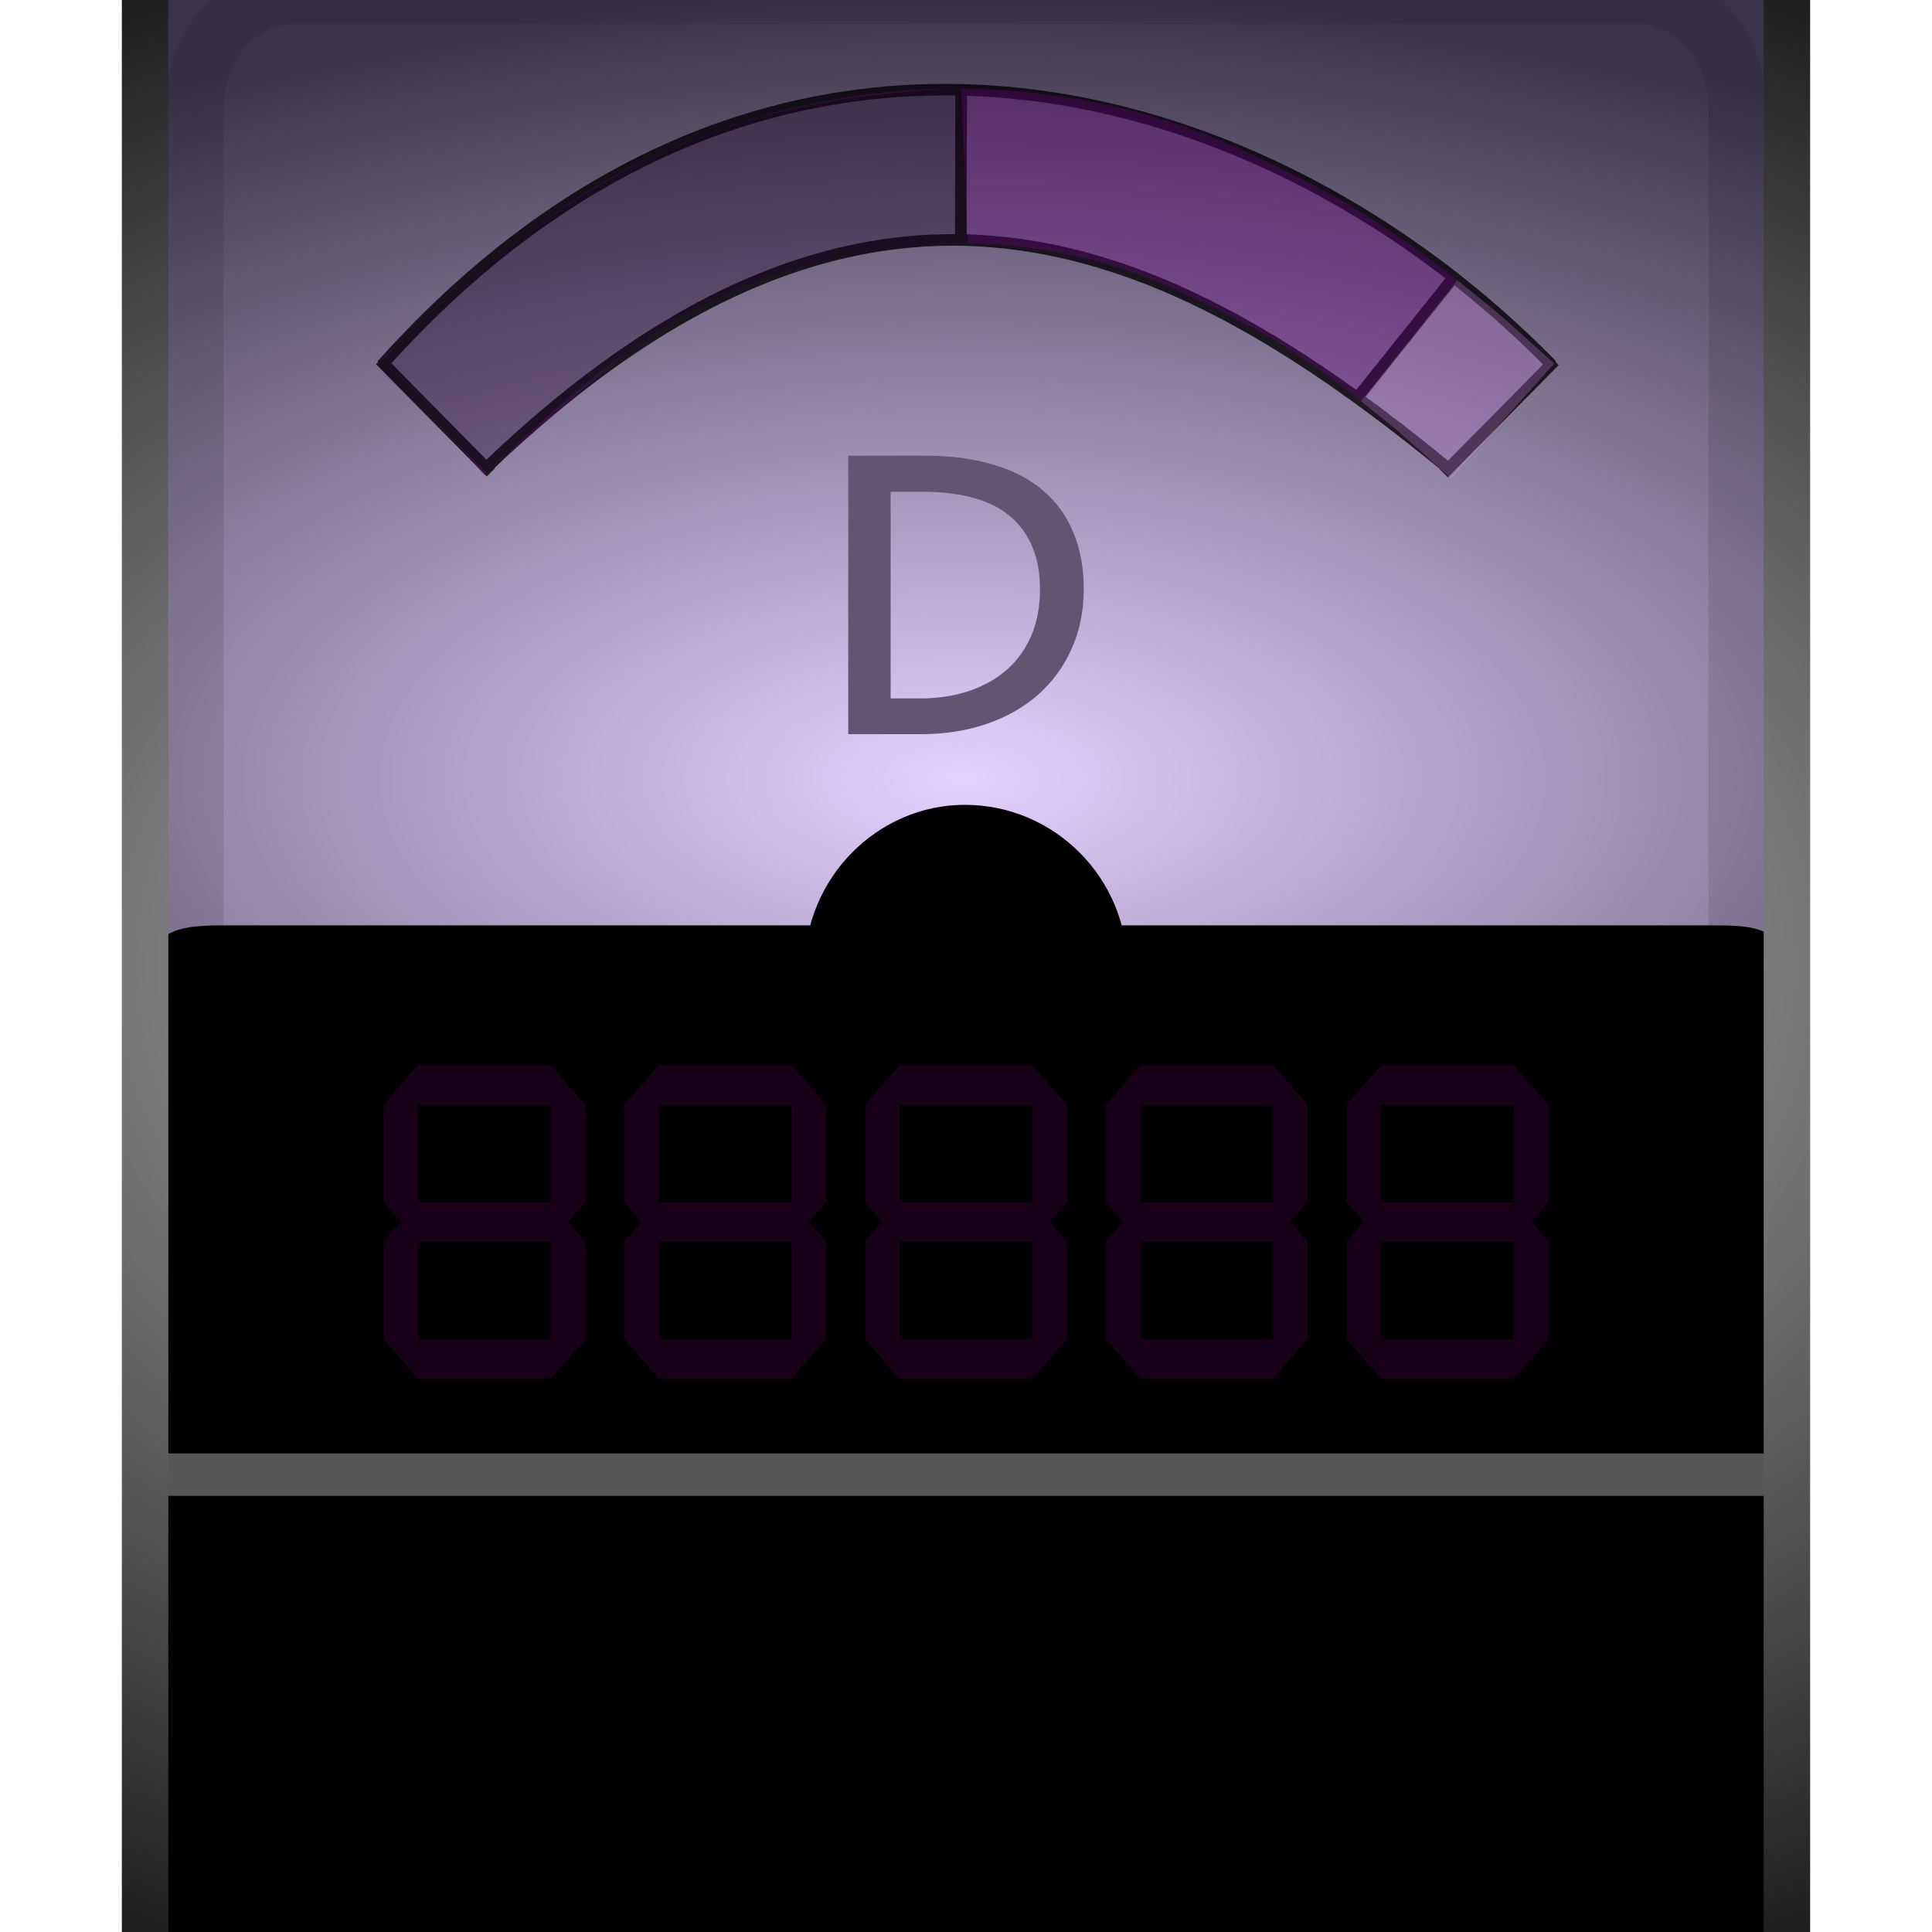
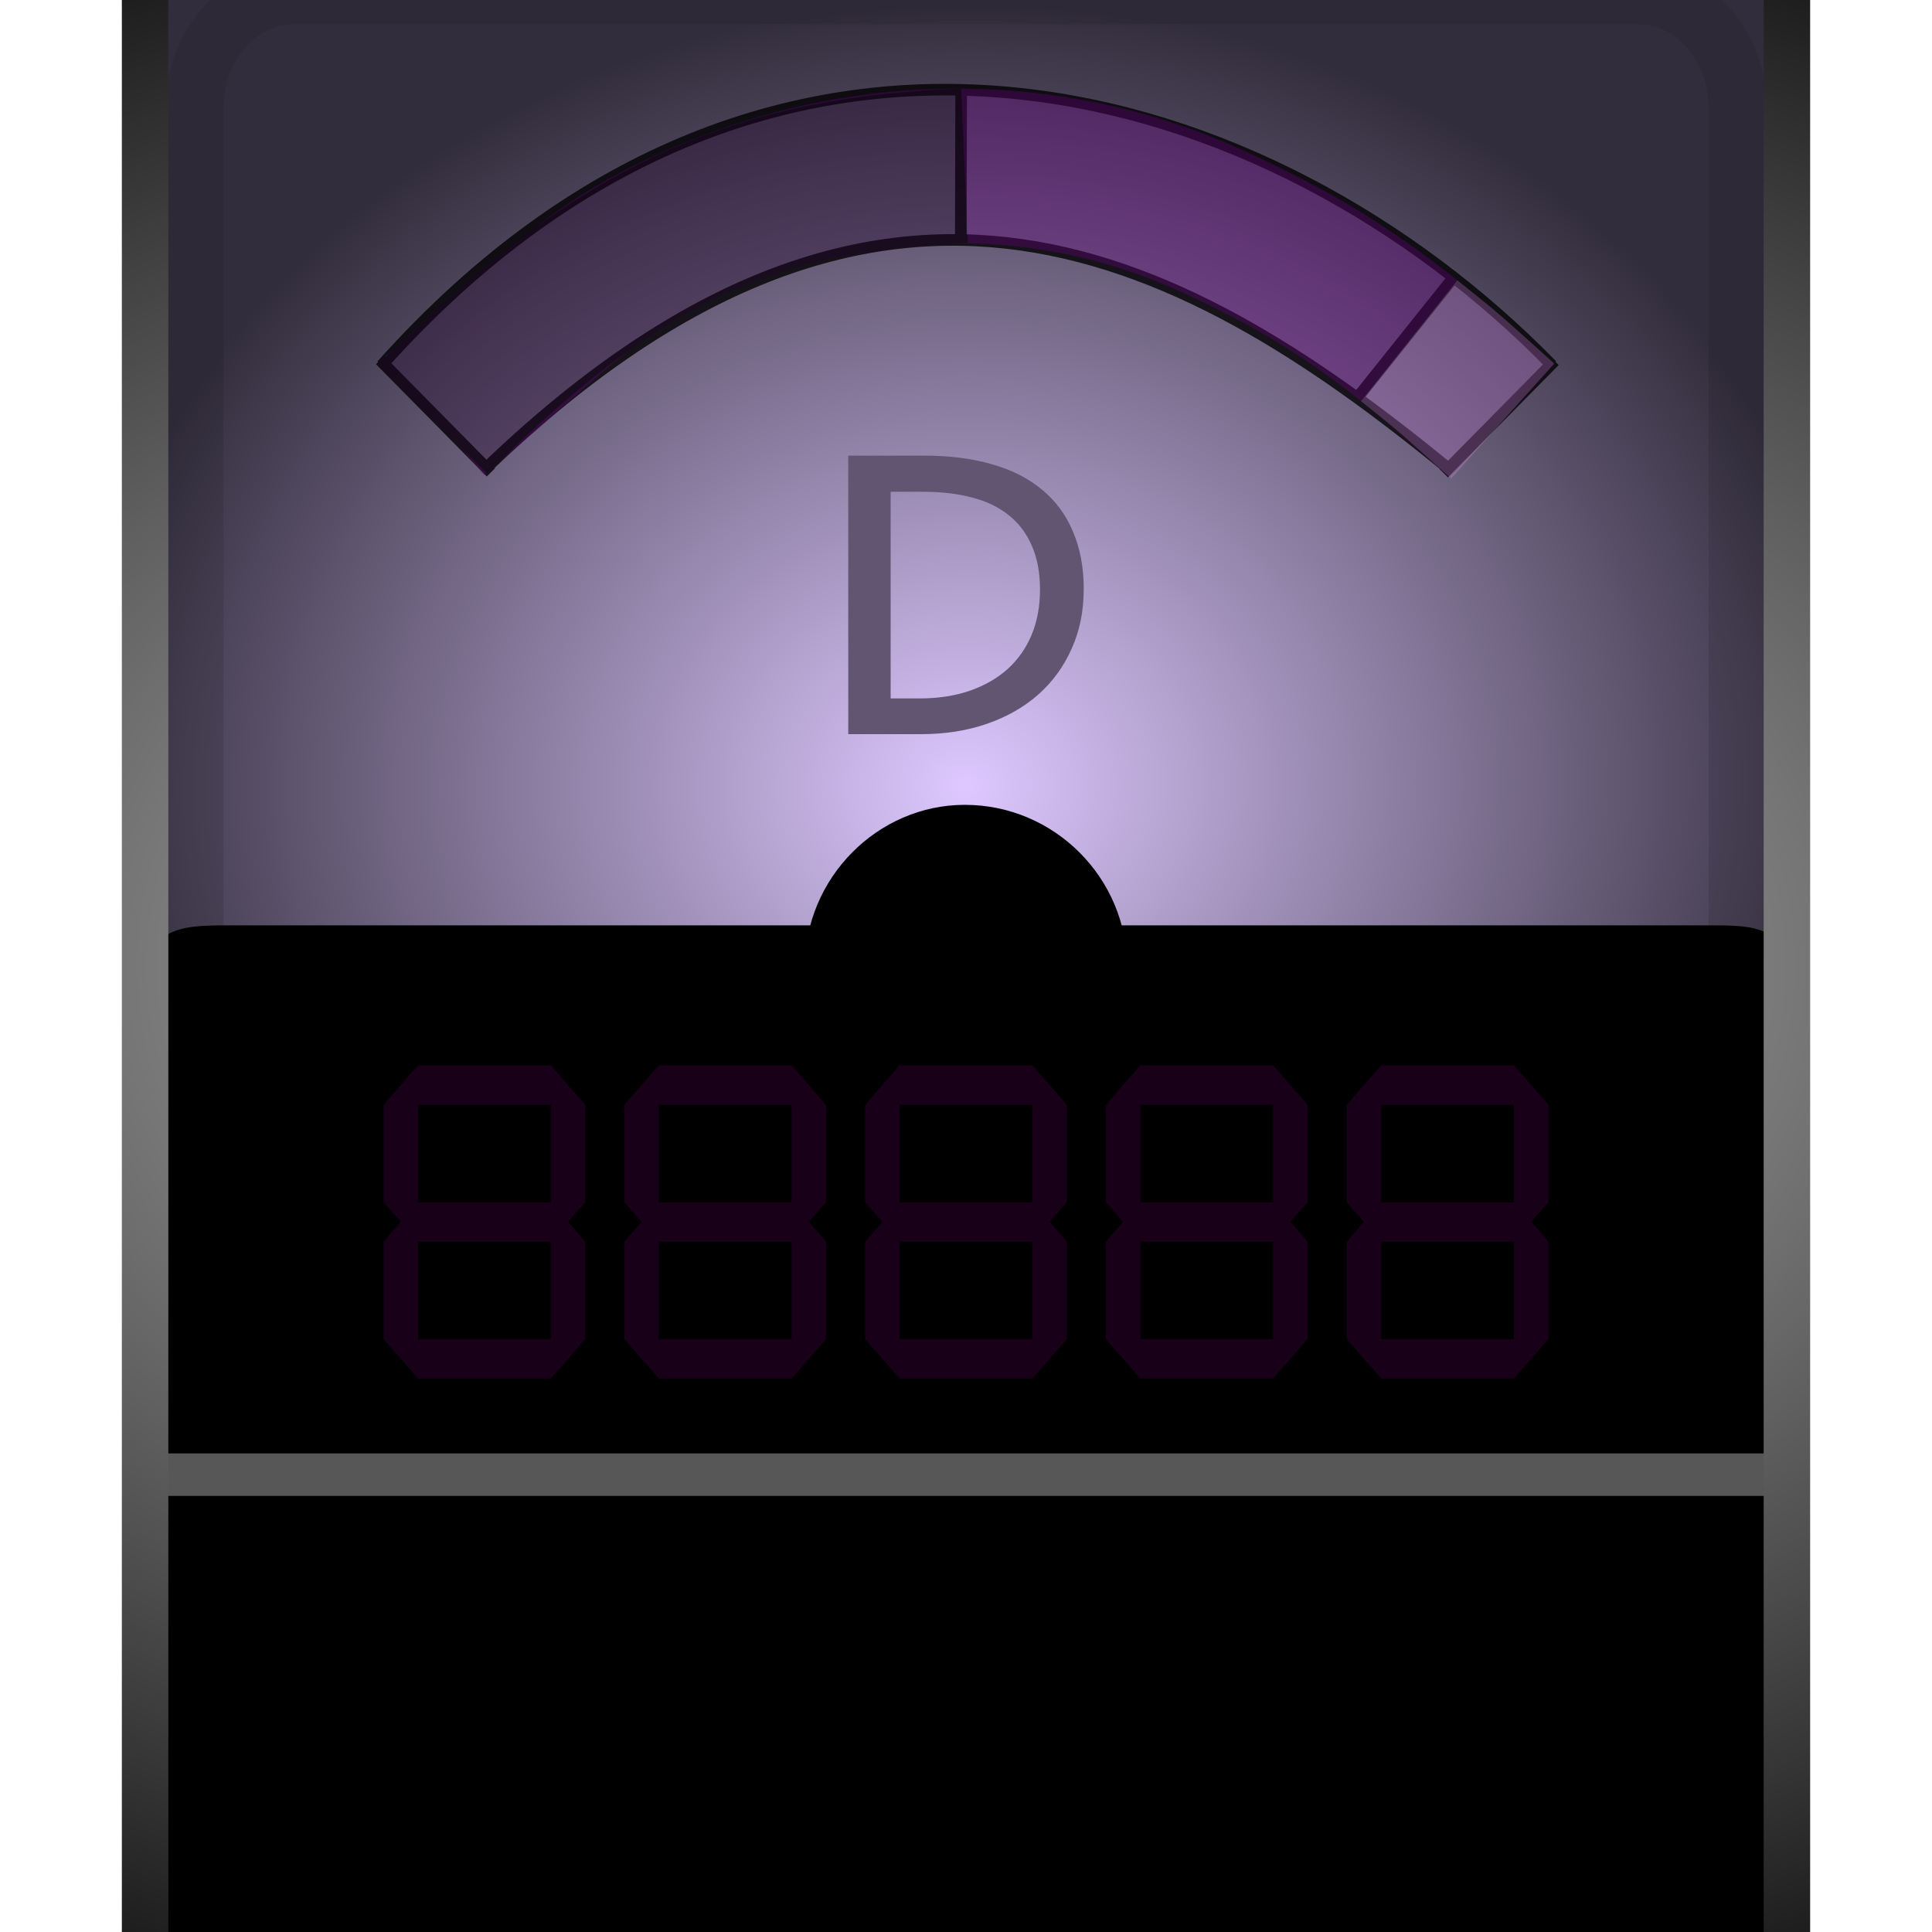
<svg xmlns="http://www.w3.org/2000/svg" xmlns:xlink="http://www.w3.org/1999/xlink" width="50" height="50" viewBox="0 0 50 50" id="svg2" version="1.1">
  <defs id="defs4">
    <linearGradient id="linearGradient4250">
      <stop style="stop-color:#cccccc;stop-opacity:1" offset="0" id="stop4252" />
      <stop style="stop-color:#1a1a1a;stop-opacity:1" offset="1" id="stop4254" />
-     </linearGradient>
-     <linearGradient id="linearGradient4235">
-       <stop style="stop-color:#e5d1ff;stop-opacity:1" offset="0" id="stop4237" />
-       <stop style="stop-color:#3b3448;stop-opacity:1" offset="1" id="stop4240" />
    </linearGradient>
    <pattern y="0" x="0" height="6" width="6" patternUnits="userSpaceOnUse" id="EMFhbasepattern" />
    <pattern id="EMFhbasepattern-2" patternUnits="userSpaceOnUse" width="6" height="6" x="0" y="0" />
    <clipPath id="clipEmfPath1" clipPathUnits="userSpaceOnUse">
      <path id="path4146" d="m 0.525,22.05 c 0,-12.9 10.125,-23.325 22.65,-23.325 12.525,0 22.725,10.425 22.725,23.325 0,12.9 -10.2,23.4 -22.725,23.4 -12.525,0 -22.65,-10.5 -22.65,-23.4 z" />
    </clipPath>
    <pattern y="0" x="0" height="6" width="6" patternUnits="userSpaceOnUse" id="EMFhbasepattern-7" />
-     <radialGradient xlink:href="#linearGradient4235" id="radialGradient4242" cx="24.884" cy="1024.685" fx="24.884" fy="1024.685" r="22.627" gradientTransform="matrix(1.882402,-4.1445217e-8,1.9773692e-8,0.8981019,-21.93946,102.2352)" gradientUnits="userSpaceOnUse" />
    <radialGradient xlink:href="#linearGradient4250" id="radialGradient4256" cx="25" cy="1027.362" fx="25" fy="1027.362" r="23.377" gradientTransform="matrix(1.93232,0,0,1.255054,-23.308,-262.0412)" gradientUnits="userSpaceOnUse" />
+     <radialGradient xlink:href="#linearGradient4235" id="radialGradient4540" gradientUnits="userSpaceOnUse" gradientTransform="matrix(1.031192,-0.0188255,0.01640956,0.8988558,-17.74838,96.30798)" cx="25.046" cy="1031.168" fx="25.046" fy="1031.168" r="22.627" />
+     <linearGradient id="linearGradient4235">
+       <stop style="stop-color:#dec8ff;stop-opacity:1" offset="0" id="stop4237" />
+       <stop style="stop-color:#322d3c;stop-opacity:1" offset="1" id="stop4240" />
+     </linearGradient>
  </defs>
  <g id="layer1" transform="translate(0,-1002.362)">
    <g id="g4956" transform="matrix(0,0.02442813,-0.02442813,0,15.32155,1036.24)" />
    <path id="path4151" d="" clip-path="url(#clipEmfPath1)" style="fill:none;stroke:none" transform="translate(7.333962,1013.849)" />
-     <path style="opacity:1;fill:url(#radialGradient4242);fill-opacity:1;stroke:none;stroke-width:1.5;stroke-linecap:butt;stroke-linejoin:miter;stroke-miterlimit:4;stroke-dasharray:none;stroke-opacity:1" d="m 5.32,1001.113 39.343,0.062 c 1.479,0 1.046,1.298 1.046,3.066 l 0,43.221 c 0,1.768 -1.191,3.191 -2.671,3.191 l -36.093,0 c -1.479,0 -2.671,-1.423 -2.671,-3.191 l 0,-43.221 c 0,-1.768 -0.434,-3.131 1.046,-3.128 z" id="rect4189" />
+     <path style="opacity:1;fill:url(#radialGradient4540);fill-opacity:1;stroke:none;stroke-width:1.34;stroke-linecap:butt;stroke-linejoin:miter;stroke-miterlimit:4;stroke-dasharray:none;stroke-opacity:1" d="m 5.329,1001.474 39.343,0.049 c 1.479,0 1.046,1.036 1.046,2.448 v 34.507 c 0,1.411 -1.191,2.547 -2.671,2.547 H 6.954 c -1.479,0 -2.671,-1.136 -2.671,-2.547 v -34.507 c 0,-1.411 -0.434,-2.499 1.046,-2.498 z" id="rect4189" />
    <path style="opacity:0.1;fill:none;fill-opacity:1;stroke:#000000;stroke-width:1.502;stroke-linecap:butt;stroke-linejoin:miter;stroke-miterlimit:4;stroke-dasharray:none;stroke-opacity:1" d="m 7.608,1002.238 34.789,0 c 1.426,0 2.574,1.305 2.574,2.927 l 0,39.648 c 0,1.621 -1.148,2.927 -2.574,2.927 l -34.789,0 c -1.426,0 -2.574,-1.305 -2.574,-2.927 l 0,-39.648 c 0,-1.622 1.148,-2.927 2.574,-2.927 z" id="rect4189-6-9" />
    <path style="opacity:1;fill:#000000;fill-opacity:1;stroke:none;stroke-width:1.5;stroke-linecap:butt;stroke-linejoin:miter;stroke-miterlimit:4;stroke-dasharray:none;stroke-opacity:1" d="m 5.873,1026.31 38.316,0 c 1.194,0 2.155,-0.024 2.155,1.621 l 0,24.164 c 0,1.646 -0.961,2.97 -2.155,2.97 l -38.316,0 c -1.194,0 -2.155,-1.325 -2.155,-2.97 l 0,-24.093 c 0,-1.645 0.961,-1.692 2.155,-1.692 z" id="rect4244" />
    <path id="path4155" d="m 29.171,1027.393 c 0,2.253 -1.888,4.141 -4.202,4.141 -2.253,0 -4.141,-1.887 -4.141,-4.141 0,-2.314 1.888,-4.202 4.141,-4.202 2.314,0 4.202,1.888 4.202,4.202 z" style="fill:#000000;fill-opacity:1;fill-rule:nonzero;stroke:none" />
    <path id="path4251" d="M 4,1040.526 46,1040.526" style="fill:#505050;fill-opacity:1;fill-rule:evenodd;stroke:#575757;stroke-width:1.1;stroke-linecap:butt;stroke-linejoin:miter;stroke-miterlimit:4;stroke-dasharray:none;stroke-opacity:1" />
    <path style="opacity:1;fill:none;fill-opacity:1;stroke:url(#radialGradient4256);stroke-width:1.203;stroke-linecap:butt;stroke-linejoin:miter;stroke-miterlimit:4;stroke-dasharray:none;stroke-opacity:1" d="m 6.494,999.419 37.012,0 c 1.517,0 2.739,0.117 2.739,2.108 l 0,51.997 c 0,1.991 -1.221,1.765 -2.739,1.765 l -37.012,0 c -1.517,0 -2.739,0.226 -2.739,-1.765 l 0,-51.997 c 0,-1.991 1.221,-2.108 2.739,-2.108 z" id="rect4189-6" />
    <g transform="matrix(0.8264599,0,0,0.9435819,-83.77349,201.5089)" style="font-style:normal;font-weight:normal;font-size:12.575px;line-height:125%;font-family:sans-serif;letter-spacing:0px;word-spacing:0px;opacity:0.1;fill:#ff00ff;fill-opacity:1;stroke:none;stroke-width:1px;stroke-linecap:butt;stroke-linejoin:miter;stroke-opacity:1" id="text6116-4-3-2">
      <path d="m 113.915,878.496 0.54,-0.54 4.157,0 0.54,0.54 -0.54,0.546 -4.157,0 -0.54,-0.546 0,0 z m 0,3.752 0.54,-0.534 4.157,0 0.54,0.534 -0.54,0.546 -4.157,0 -0.54,-0.546 0,0 z m 0,3.758 0.54,-0.54 4.157,0 0.54,0.54 -0.54,0.54 -4.157,0 -0.54,-0.54 0,0 z m 5.237,-3.758 0.54,0.546 0,2.671 -0.54,0.54 -0.54,-0.54 0,-2.671 0.54,-0.546 0,0 z m 0,-3.752 0.54,0.546 0,2.671 -0.54,0.534 -0.54,-0.534 0,-2.671 0.54,-0.546 0,0 z m -5.237,0 -0.54,0.546 0,2.671 0.54,0.534 0.54,-0.534 0,-2.671 -0.54,-0.546 0,0 z m 0,7.509 -0.54,-0.54 0,-2.671 0.54,-0.546 0.54,0.546 0,2.671 -0.54,0.54 0,0 z" style="font-style:normal;font-variant:normal;font-weight:normal;font-stretch:normal;font-family:Digital;-inkscape-font-specification:Digital;fill:#ff00ff;fill-opacity:1" id="path4312" />
      <path d="m 121.455,878.496 0.54,-0.54 4.157,0 0.54,0.54 -0.54,0.546 -4.157,0 -0.54,-0.546 0,0 z m 0,3.752 0.54,-0.534 4.157,0 0.54,0.534 -0.54,0.546 -4.157,0 -0.54,-0.546 0,0 z m 0,3.758 0.54,-0.54 4.157,0 0.54,0.54 -0.54,0.54 -4.157,0 -0.54,-0.54 0,0 z m 5.237,-3.758 0.54,0.546 0,2.671 -0.54,0.54 -0.54,-0.54 0,-2.671 0.54,-0.546 0,0 z m 0,-3.752 0.54,0.546 0,2.671 -0.54,0.534 -0.54,-0.534 0,-2.671 0.54,-0.546 0,0 z m -5.237,0 -0.54,0.546 0,2.671 0.54,0.534 0.54,-0.534 0,-2.671 -0.54,-0.546 0,0 z m 0,7.509 -0.54,-0.54 0,-2.671 0.54,-0.546 0.54,0.546 0,2.671 -0.54,0.54 0,0 z" style="font-style:normal;font-variant:normal;font-weight:normal;font-stretch:normal;font-family:Digital;-inkscape-font-specification:Digital;fill:#ff00ff;fill-opacity:1" id="path4314" />
      <path d="m 128.995,878.496 0.54,-0.54 4.157,0 0.54,0.54 -0.54,0.546 -4.157,0 -0.54,-0.546 0,0 z m 0,3.752 0.54,-0.534 4.157,0 0.54,0.534 -0.54,0.546 -4.157,0 -0.54,-0.546 0,0 z m 0,3.758 0.54,-0.54 4.157,0 0.54,0.54 -0.54,0.54 -4.157,0 -0.54,-0.54 0,0 z m 5.237,-3.758 0.54,0.546 0,2.671 -0.54,0.54 -0.54,-0.54 0,-2.671 0.54,-0.546 0,0 z m 0,-3.752 0.54,0.546 0,2.671 -0.54,0.534 -0.54,-0.534 0,-2.671 0.54,-0.546 0,0 z m -5.237,0 -0.54,0.546 0,2.671 0.54,0.534 0.54,-0.534 0,-2.671 -0.54,-0.546 0,0 z m 0,7.509 -0.54,-0.54 0,-2.671 0.54,-0.546 0.54,0.546 0,2.671 -0.54,0.54 0,0 z" style="font-style:normal;font-variant:normal;font-weight:normal;font-stretch:normal;font-family:Digital;-inkscape-font-specification:Digital;fill:#ff00ff;fill-opacity:1" id="path4316" />
      <path d="m 136.535,878.496 0.54,-0.54 4.157,0 0.54,0.54 -0.54,0.546 -4.157,0 -0.54,-0.546 0,0 z m 0,3.752 0.54,-0.534 4.157,0 0.54,0.534 -0.54,0.546 -4.157,0 -0.54,-0.546 0,0 z m 0,3.758 0.54,-0.54 4.157,0 0.54,0.54 -0.54,0.54 -4.157,0 -0.54,-0.54 0,0 z m 5.237,-3.758 0.54,0.546 0,2.671 -0.54,0.54 -0.54,-0.54 0,-2.671 0.54,-0.546 0,0 z m 0,-3.752 0.54,0.546 0,2.671 -0.54,0.534 -0.54,-0.534 0,-2.671 0.54,-0.546 0,0 z m -5.237,0 -0.54,0.546 0,2.671 0.54,0.534 0.54,-0.534 0,-2.671 -0.54,-0.546 0,0 z m 0,7.509 -0.54,-0.54 0,-2.671 0.54,-0.546 0.54,0.546 0,2.671 -0.54,0.54 0,0 z" style="font-style:normal;font-variant:normal;font-weight:normal;font-stretch:normal;font-family:Digital;-inkscape-font-specification:Digital;fill:#ff00ff;fill-opacity:1" id="path4318" />
      <path d="m 144.075,878.496 0.54,-0.54 4.157,0 0.54,0.54 -0.54,0.546 -4.157,0 -0.54,-0.546 0,0 z m 0,3.752 0.54,-0.534 4.157,0 0.54,0.534 -0.54,0.546 -4.157,0 -0.54,-0.546 0,0 z m 0,3.758 0.54,-0.54 4.157,0 0.54,0.54 -0.54,0.54 -4.157,0 -0.54,-0.54 0,0 z m 5.237,-3.758 0.54,0.546 0,2.671 -0.54,0.54 -0.54,-0.54 0,-2.671 0.54,-0.546 0,0 z m 0,-3.752 0.54,0.546 0,2.671 -0.54,0.534 -0.54,-0.534 0,-2.671 0.54,-0.546 0,0 z m -5.237,0 -0.54,0.546 0,2.671 0.54,0.534 0.54,-0.534 0,-2.671 -0.54,-0.546 0,0 z m 0,7.509 -0.54,-0.54 0,-2.671 0.54,-0.546 0.54,0.546 0,2.671 -0.54,0.54 0,0 z" style="font-style:normal;font-variant:normal;font-weight:normal;font-stretch:normal;font-family:Digital;-inkscape-font-specification:Digital;fill:#ff00ff;fill-opacity:1" id="path4320" />
    </g>
    <g style="font-style:normal;font-variant:normal;font-weight:normal;font-stretch:normal;font-size:15px;line-height:100%;font-family:'Estrangelo Edessa';-inkscape-font-specification:'Estrangelo Edessa, Normal';text-align:start;letter-spacing:0px;word-spacing:0px;writing-mode:lr-tb;text-anchor:start;fill:#615571;fill-opacity:1;stroke:none;stroke-width:1px;stroke-linecap:butt;stroke-linejoin:miter;stroke-opacity:1" id="text4269" transform="matrix(0.7605568,0,0,0.7605568,41.4259,224.2799)">
      <path d="m 29.516,1032.917 -1.545,0 -1.062,-2.717 -3.647,0 -0.989,2.717 -1.545,0 3.677,-9.477 1.392,0 3.721,9.477 z m -4.241,-7.2 q -0.037,-0.102 -0.095,-0.293 -0.051,-0.198 -0.088,-0.41 l -0.029,0 q -0.037,0.227 -0.095,0.425 -0.051,0.191 -0.103,0.322 l -1.15,3.179 2.761,0 -1.201,-3.223 z" id="path4332" style="fill:#615571;fill-opacity:1" />
    </g>
    <g style="font-style:normal;font-variant:normal;font-weight:normal;font-stretch:normal;font-size:15px;line-height:100%;font-family:'Estrangelo Edessa';-inkscape-font-specification:'Estrangelo Edessa, Normal';text-align:start;letter-spacing:0px;word-spacing:0px;writing-mode:lr-tb;text-anchor:start;opacity:0.5;fill:#000000;fill-opacity:1;stroke:none;stroke-width:1px;stroke-linecap:butt;stroke-linejoin:miter;stroke-opacity:1" id="text4245" transform="matrix(0.1862337,0,0,0.1862337,63.20307,810.2792)">
      <path d="m -9.699,1013.363 -3.691,9.477 -1.45,0 -3.633,-9.477 1.545,0 2.351,6.416 q 0.044,0.117 0.125,0.359 0.088,0.242 0.168,0.498 0.081,0.249 0.139,0.454 0.059,0.205 0.066,0.264 0.007,-0.037 0.037,-0.146 0.029,-0.117 0.073,-0.271 0.044,-0.154 0.095,-0.33 0.059,-0.176 0.11,-0.337 0.051,-0.161 0.088,-0.293 0.044,-0.132 0.066,-0.198 l 2.41,-6.416 1.501,0 z" id="path4250" style="fill:#000000" />
      <path d="m -4.521,1021.793 q 0.535,0 0.974,-0.161 0.439,-0.168 0.747,-0.491 0.315,-0.33 0.483,-0.82 0.176,-0.498 0.176,-1.157 l 0,-5.801 1.428,0 0,5.625 q 0,1.003 -0.271,1.758 -0.271,0.754 -0.784,1.26 -0.513,0.498 -1.245,0.754 -0.732,0.249 -1.648,0.249 -0.872,0 -1.575,-0.242 -0.696,-0.249 -1.194,-0.732 -0.491,-0.491 -0.762,-1.216 -0.264,-0.725 -0.264,-1.685 l 0,-5.771 1.443,0 0,5.713 q 0,0.674 0.176,1.187 0.176,0.505 0.498,0.85 0.33,0.337 0.784,0.513 0.461,0.169 1.033,0.169 z" id="path4252" style="fill:#000000" />
    </g>
    <g style="font-style:normal;font-variant:normal;font-weight:normal;font-stretch:normal;font-size:10.101px;line-height:100%;font-family:'Estrangelo Edessa';-inkscape-font-specification:'Estrangelo Edessa, Normal';text-align:start;letter-spacing:0px;word-spacing:0px;writing-mode:lr-tb;text-anchor:start;fill:#615571;fill-opacity:1;stroke:none;stroke-width:1px;stroke-linecap:butt;stroke-linejoin:miter;stroke-opacity:1" id="text4269-9" transform="matrix(1.129441,0,0,1.129441,-3.949483,-151.7001)">
      <path d="m 64.735,1023.705 q 0,-0.177 -0.059,-0.335 -0.059,-0.163 -0.197,-0.286 -0.133,-0.123 -0.35,-0.192 -0.212,-0.074 -0.523,-0.074 -0.192,0 -0.335,0 -0.138,0 -0.252,0.015 l 0,1.943 0.404,0 q 0.641,0 0.977,-0.276 0.335,-0.276 0.335,-0.799 z m 0.345,2.861 q 0,-0.518 -0.35,-0.764 -0.35,-0.247 -1.036,-0.247 l -0.676,0 0,2.111 q 0.158,0.015 0.34,0.025 0.187,0 0.414,0 0.617,0 0.962,-0.296 0.345,-0.301 0.345,-0.834 z m 0.986,-0.03 q 0,0.429 -0.143,0.784 -0.138,0.355 -0.439,0.612 -0.296,0.257 -0.76,0.4 -0.459,0.143 -1.1,0.143 -0.163,0 -0.38,-0.01 -0.212,0 -0.434,-0.02 -0.217,-0.01 -0.419,-0.03 -0.202,-0.02 -0.345,-0.04 l 0,-6.283 q 0.291,-0.025 0.7,-0.035 0.414,-0.015 0.848,-0.015 0.503,0 0.898,0.108 0.399,0.104 0.671,0.306 0.276,0.202 0.419,0.498 0.143,0.296 0.143,0.681 0,0.252 -0.069,0.473 -0.069,0.217 -0.192,0.4 -0.118,0.182 -0.286,0.326 -0.168,0.143 -0.365,0.237 0.261,0.064 0.488,0.192 0.232,0.123 0.399,0.311 0.173,0.182 0.266,0.424 0.099,0.242 0.099,0.537 z" style="fill:#615571;fill-opacity:1" id="path4385" />
    </g>
    <g style="font-style:normal;font-variant:normal;font-weight:normal;font-stretch:normal;font-size:10.101px;line-height:100%;font-family:'Estrangelo Edessa';-inkscape-font-specification:'Estrangelo Edessa, Normal';text-align:start;letter-spacing:0px;word-spacing:0px;writing-mode:lr-tb;text-anchor:start;fill:#615571;fill-opacity:1;stroke:none;stroke-width:1px;stroke-linecap:butt;stroke-linejoin:miter;stroke-opacity:1" id="text4269-9-0" transform="matrix(1.129441,0,0,1.129441,-3.341357,-151.6016)">
      <path d="m 67.774,1025.079 q 0,0.538 0.153,0.982 0.158,0.439 0.439,0.755 0.286,0.316 0.681,0.488 0.399,0.173 0.883,0.173 0.449,0 0.888,-0.118 0.444,-0.118 0.848,-0.34 l 0,0.873 q -0.37,0.197 -0.829,0.301 -0.459,0.099 -1.001,0.099 -0.676,0 -1.243,-0.237 -0.562,-0.237 -0.972,-0.661 -0.404,-0.424 -0.631,-1.011 -0.222,-0.592 -0.222,-1.302 0,-0.73 0.242,-1.341 0.242,-0.617 0.666,-1.06 0.429,-0.444 1.011,-0.691 0.587,-0.252 1.272,-0.252 0.232,0 0.469,0.03 0.237,0.025 0.464,0.074 0.227,0.044 0.429,0.109 0.207,0.059 0.375,0.133 l 0,0.868 q -0.173,-0.074 -0.385,-0.148 -0.212,-0.074 -0.439,-0.128 -0.227,-0.059 -0.464,-0.094 -0.237,-0.035 -0.459,-0.035 -0.464,0 -0.863,0.182 -0.395,0.178 -0.686,0.508 -0.291,0.331 -0.459,0.799 -0.168,0.469 -0.168,1.046 z" style="fill:#615571;fill-opacity:1" id="path4382" />
    </g>
    <g style="font-style:normal;font-variant:normal;font-weight:normal;font-stretch:normal;font-size:10.101px;line-height:100%;font-family:'Estrangelo Edessa';-inkscape-font-specification:'Estrangelo Edessa, Normal';text-align:start;letter-spacing:0px;word-spacing:0px;writing-mode:lr-tb;text-anchor:start;fill:#615571;fill-opacity:1;stroke:none;stroke-width:1px;stroke-linecap:butt;stroke-linejoin:miter;stroke-opacity:1" id="text4269-9-0-0" transform="matrix(1.129441,0,0,1.129441,-60.79443,-140.0681)">
      <path d="m 77.658,1025.018 q 0,-0.587 -0.187,-1.011 -0.182,-0.424 -0.528,-0.7 -0.34,-0.276 -0.838,-0.405 -0.493,-0.133 -1.115,-0.133 l -0.755,0 0,4.735 0.666,0 q 0.631,0 1.139,-0.173 0.513,-0.177 0.873,-0.498 0.36,-0.326 0.552,-0.784 0.192,-0.464 0.192,-1.031 z m 1.001,-0.01 q 0,0.745 -0.276,1.356 -0.271,0.612 -0.764,1.051 -0.493,0.434 -1.179,0.671 -0.686,0.237 -1.509,0.237 l -1.667,0 0,-6.382 1.746,0 q 0.868,0 1.544,0.197 0.681,0.192 1.149,0.582 0.469,0.385 0.71,0.962 0.247,0.572 0.247,1.327 z" style="fill:#615571;fill-opacity:1" id="path4379" />
    </g>
    <g id="g4244" style="opacity:0.8">
      <path style="fill:none;fill-rule:evenodd;stroke:#000000;stroke-width:0.3;stroke-linecap:butt;stroke-linejoin:miter;stroke-miterlimit:4;stroke-dasharray:none;stroke-opacity:1" d="m 12.5,1014.55 c 10.044,-9.698 17.733,-6.037 25.062,0" id="path4176" />
      <path id="path4195" d="m 9.837,1011.682 2.867,2.906" style="fill:none;fill-rule:evenodd;stroke:#000000;stroke-width:0.3;stroke-linecap:butt;stroke-linejoin:miter;stroke-miterlimit:4;stroke-dasharray:none;stroke-opacity:1" />
      <path id="path4195-3" d="m 40.232,1011.704 -2.867,2.906" style="fill:none;fill-rule:evenodd;stroke:#000000;stroke-width:0.3;stroke-linecap:butt;stroke-linejoin:miter;stroke-miterlimit:4;stroke-dasharray:none;stroke-opacity:1" />
      <path id="path4212" d="m 24.875,1004.644 -0.011,4.036" style="fill:none;fill-rule:evenodd;stroke:#000000;stroke-width:0.3;stroke-linecap:butt;stroke-linejoin:miter;stroke-miterlimit:4;stroke-dasharray:none;stroke-opacity:1" />
      <path id="path4195-3-4" d="m 37.618,1009.543 -2.536,3.171" style="fill:none;fill-rule:evenodd;stroke:#000000;stroke-width:0.3;stroke-linecap:butt;stroke-linejoin:miter;stroke-miterlimit:4;stroke-dasharray:none;stroke-opacity:1" />
      <path style="fill:none;fill-rule:evenodd;stroke:#000000;stroke-width:0.3;stroke-linecap:butt;stroke-linejoin:miter;stroke-miterlimit:4;stroke-dasharray:none;stroke-opacity:1" d="m 9.881,1011.814 c 10.232,-11.442 23.096,-7.358 30.281,0" id="path4176-4" />
    </g>
    <g transform="matrix(1.038068,0,0,1.038068,-0.8265845,-40.75417)" style="opacity:0.35" id="g4326-7">
      <path style="fill:none;fill-rule:evenodd;stroke:#660080;stroke-width:3.853;stroke-linecap:butt;stroke-linejoin:miter;stroke-miterlimit:4;stroke-dasharray:none;stroke-opacity:1" d="m 11.627,1015.228 c 2.786,-2.326 3.662,-3.473 6.05,-4.617 4.438,-2.126 9.273,-2.089 13.306,-0.25 2.512,1.145 4.282,2.25 7.26,4.998" id="path4294-3" />
      <path style="opacity:0.5;fill:none;fill-rule:evenodd;stroke:#f6d5ff;stroke-width:3.853;stroke-linecap:butt;stroke-linejoin:miter;stroke-miterlimit:4;stroke-dasharray:none;stroke-opacity:1" d="m 38.259,1015.358 c -1.432,-1.283 -1.22,-1.115 -2.331,-2" id="path4294-3-0-2" />
      <path style="opacity:1;fill:none;fill-rule:evenodd;stroke:#22002b;stroke-width:3.853;stroke-linecap:butt;stroke-linejoin:miter;stroke-miterlimit:4;stroke-dasharray:none;stroke-opacity:1" d="m 11.58,1015.321 c 4.861,-4.913 8.308,-6.113 13.262,-6.33" id="path4294-1-0" />
    </g>
  </g>
</svg>
